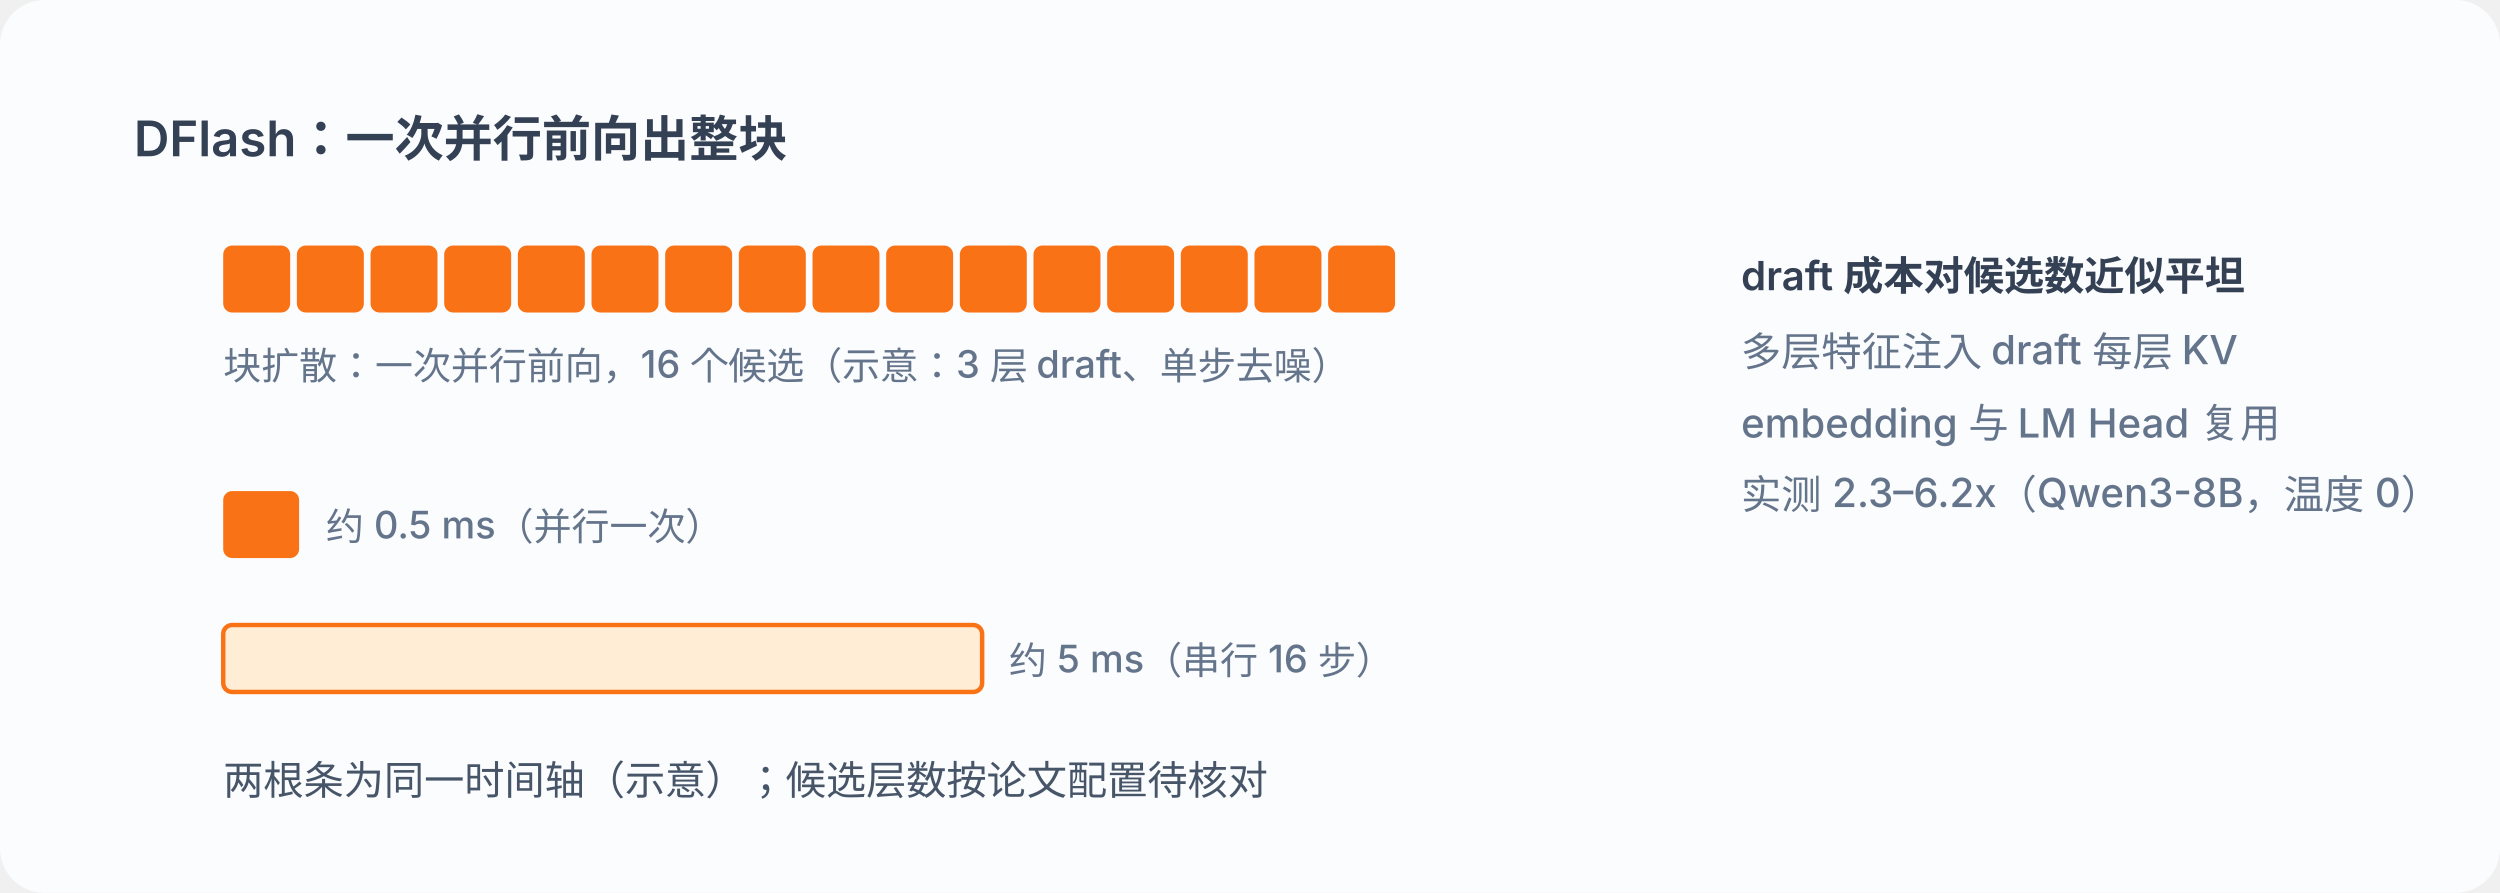
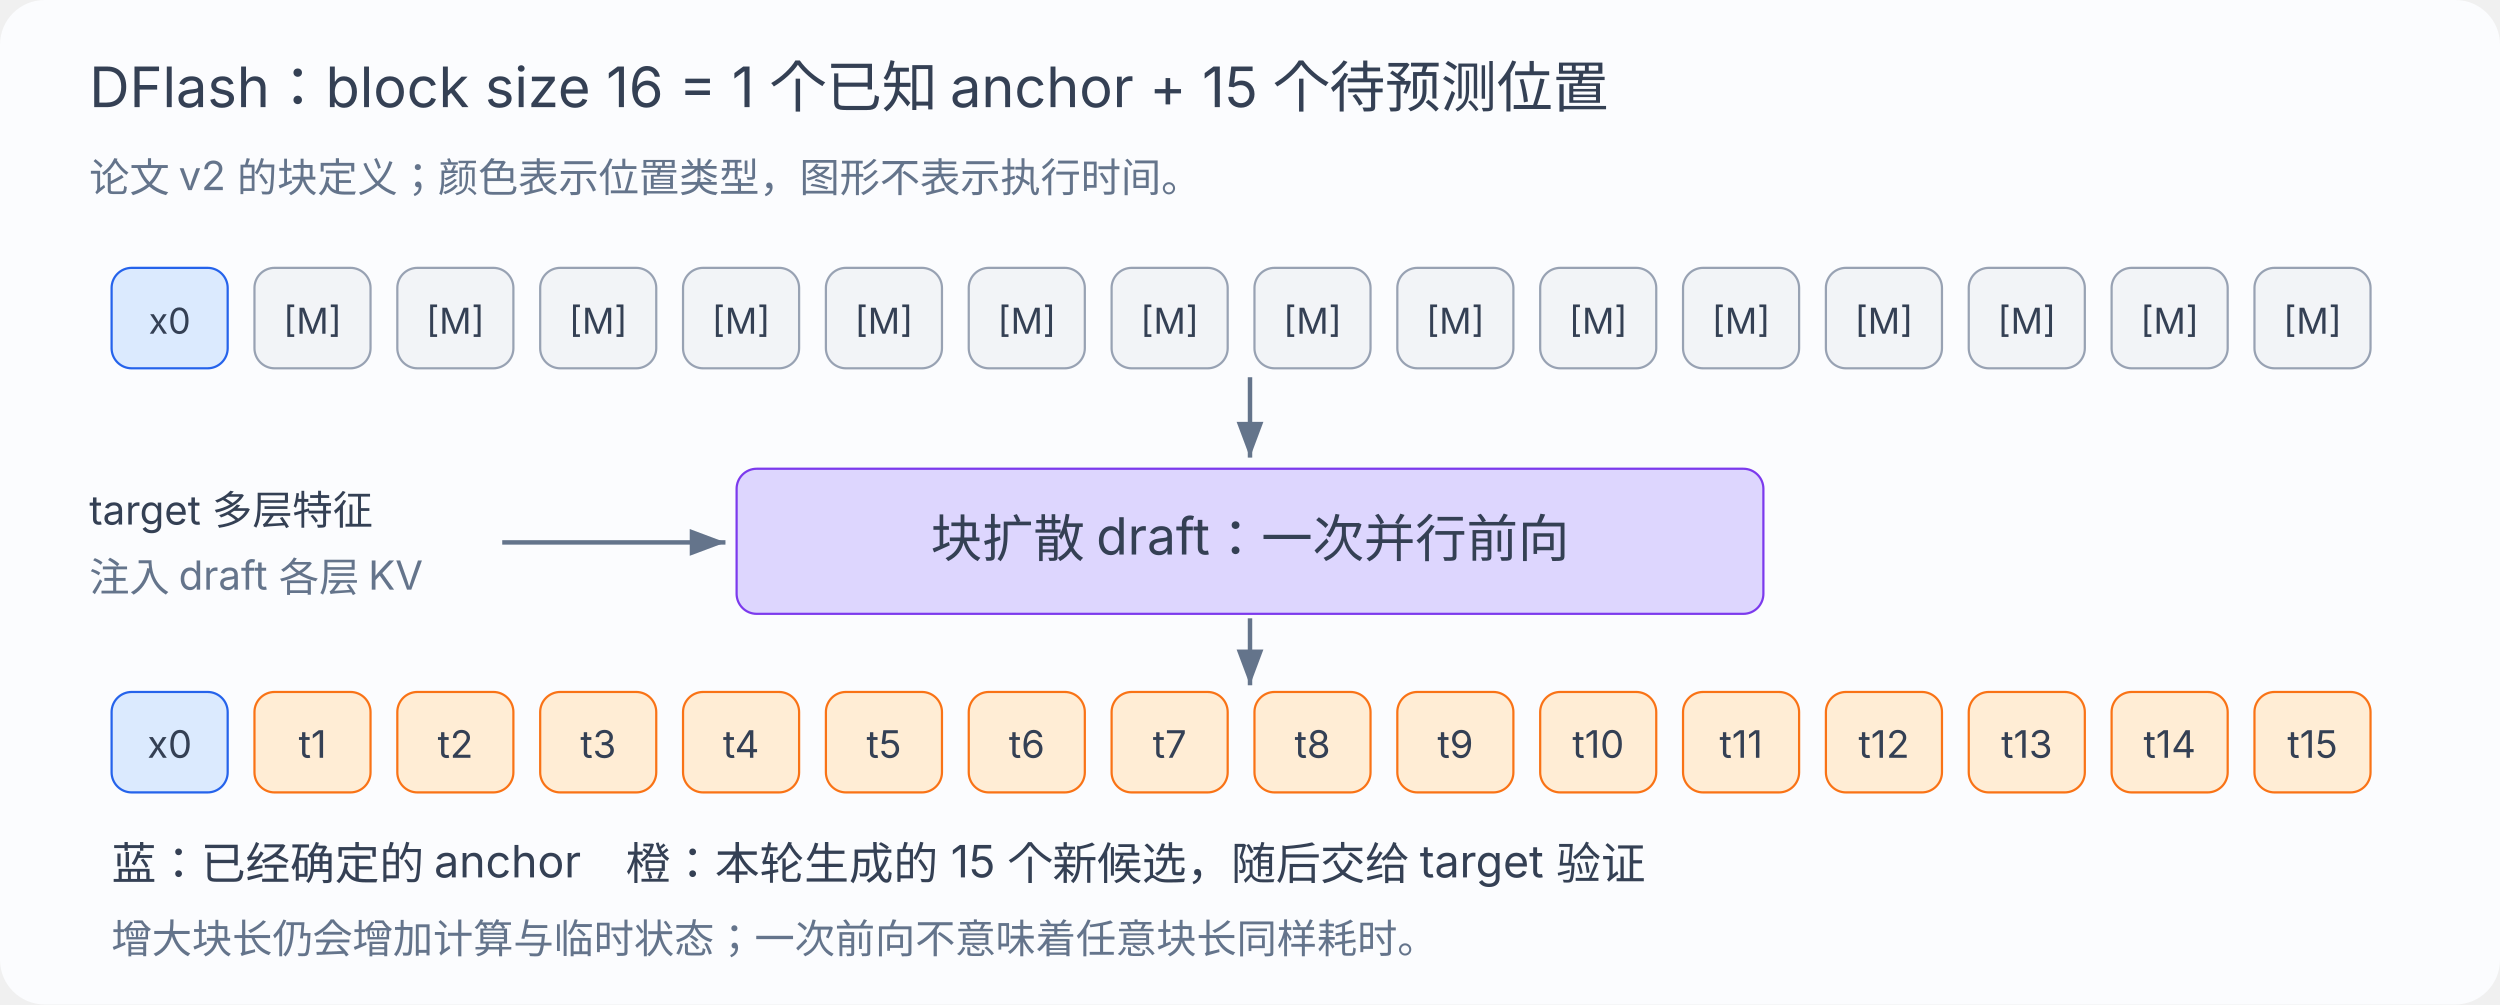
- <svg xmlns="http://www.w3.org/2000/svg" width="1120" height="400" viewBox="0 0 1120 400" role="img" aria-labelledby="title desc">
-   <style>
-     .bg { fill: #fbfcfe; }
-     .guide { stroke: #94a3b8; stroke-width: 1.5; stroke-dasharray: 5 7; }
-     .label { fill: #344054; font: 600 22px -apple-system, BlinkMacSystemFont, "PingFang SC", "Microsoft YaHei", sans-serif; }
-     .muted { fill: #64748b; font: 500 18px -apple-system, BlinkMacSystemFont, "PingFang SC", "Microsoft YaHei", sans-serif; }
-     .note { fill: #475569; font: 500 18px -apple-system, BlinkMacSystemFont, "PingFang SC", "Microsoft YaHei", sans-serif; }
-     .in { fill: #ffffff; font: 600 17px -apple-system, BlinkMacSystemFont, "PingFang SC", "Microsoft YaHei", sans-serif; }
-     .blk { fill: #64748b; font: 500 17px -apple-system, BlinkMacSystemFont, "PingFang SC", "Microsoft YaHei", sans-serif; }
-     .on { fill: #344054; font: 600 18px -apple-system, BlinkMacSystemFont, "PingFang SC", "Microsoft YaHei", sans-serif; }
-   </style>
-   <rect class="bg" width="1120" height="400" rx="20" />
-   <text class="label" x="60" y="70">DFlash：一次并行前向出整块</text>
-   <rect x="100" y="110" width="30" height="30" rx="4" fill="#f97316" />
-   <rect x="133" y="110" width="30" height="30" rx="4" fill="#f97316" />
-   <rect x="166" y="110" width="30" height="30" rx="4" fill="#f97316" />
-   <rect x="199" y="110" width="30" height="30" rx="4" fill="#f97316" />
-   <rect x="232" y="110" width="30" height="30" rx="4" fill="#f97316" />
-   <rect x="265" y="110" width="30" height="30" rx="4" fill="#f97316" />
-   <rect x="298" y="110" width="30" height="30" rx="4" fill="#f97316" />
-   <rect x="331" y="110" width="30" height="30" rx="4" fill="#f97316" />
-   <rect x="364" y="110" width="30" height="30" rx="4" fill="#f97316" />
-   <rect x="397" y="110" width="30" height="30" rx="4" fill="#f97316" />
-   <rect x="430" y="110" width="30" height="30" rx="4" fill="#f97316" />
-   <rect x="463" y="110" width="30" height="30" rx="4" fill="#f97316" />
-   <rect x="496" y="110" width="30" height="30" rx="4" fill="#f97316" />
-   <rect x="529" y="110" width="30" height="30" rx="4" fill="#f97316" />
-   <rect x="562" y="110" width="30" height="30" rx="4" fill="#f97316" />
-   <rect x="595" y="110" width="30" height="30" rx="4" fill="#f97316" />
-   <text class="blk" x="100" y="170">块扩散：一次并行前向，16 个候选（示意：3 层 draft、单步去噪）</text>
-   <rect x="100" y="220" width="34" height="30" rx="4" fill="#f97316" />
-   <text class="blk" x="146" y="242">约 0.5 ms（并行一次）</text>
-   <rect x="100" y="280" width="340" height="30" rx="4" fill="#ffedd5" stroke="#f97316" stroke-width="2" />
-   <text class="blk" x="452" y="302">约 5 ms（串行 16 步）</text>
-   <text class="note" x="100" y="356">两根条为同一时间轴（示意）；候选层数按论文配置待核对</text>
-   <text class="on" x="780" y="130">draft 成本对候选数近似平坦</text>
-   <text class="muted" x="780" y="164">多层特征注入 draft 每层 KV</text>
-   <text class="muted" x="780" y="196">embedding 与 LM Head 复用</text>
-   <text class="muted" x="780" y="228">实测 2.3–6.2x（Qwen3-8B，温度 0）</text>
+ <svg xmlns="http://www.w3.org/2000/svg" width="1120" height="450" viewBox="0 0 1120 450" role="img" aria-labelledby="title desc">
+   <style>text {font-family:-apple-system,BlinkMacSystemFont,"PingFang SC","Microsoft YaHei",sans-serif;fill:#344054;} .muted {fill:#64748b;} .edge {stroke:#64748b;stroke-width:2;fill:none;}</style>
+   <defs>
+     <marker id="arrow" markerWidth="10" markerHeight="10" refX="8" refY="3" orient="auto">
+       <path d="M0 0 L8 3 L0 6" fill="#64748b" />
+     </marker>
+   </defs>
+   <rect width="1120" height="450" rx="20" fill="#fbfcfe" />
+   <text x="40" y="48" font-size="25" text-anchor="start" class="">DFlash：block size 16 = 1 个已知 anchor + 15 个待预测位置</text>
+   <text x="40" y="86" font-size="18" text-anchor="start" class="muted">论文 v2 的块定义；颜色表示位置类型，图形不表示执行时间。</text>
+   <rect x="50" y="120" width="52" height="45" rx="9" fill="#dbeafe" stroke="#2563eb" />
+   <text x="76.0" y="149.5" font-size="16" text-anchor="middle" class="">x0</text>
+   <rect x="50" y="310" width="52" height="45" rx="9" fill="#dbeafe" stroke="#2563eb" />
+   <text x="76.0" y="339.5" font-size="17" text-anchor="middle" class="">x0</text>
+   <rect x="114" y="120" width="52" height="45" rx="9" fill="#f2f4f7" stroke="#98a2b3" />
+   <text x="140.0" y="149.5" font-size="16" text-anchor="middle" class="">[M]</text>
+   <rect x="114" y="310" width="52" height="45" rx="9" fill="#ffedd5" stroke="#f97316" />
+   <text x="140.0" y="339.5" font-size="17" text-anchor="middle" class="">t1</text>
+   <rect x="178" y="120" width="52" height="45" rx="9" fill="#f2f4f7" stroke="#98a2b3" />
+   <text x="204.0" y="149.5" font-size="16" text-anchor="middle" class="">[M]</text>
+   <rect x="178" y="310" width="52" height="45" rx="9" fill="#ffedd5" stroke="#f97316" />
+   <text x="204.0" y="339.5" font-size="17" text-anchor="middle" class="">t2</text>
+   <rect x="242" y="120" width="52" height="45" rx="9" fill="#f2f4f7" stroke="#98a2b3" />
+   <text x="268.0" y="149.5" font-size="16" text-anchor="middle" class="">[M]</text>
+   <rect x="242" y="310" width="52" height="45" rx="9" fill="#ffedd5" stroke="#f97316" />
+   <text x="268.0" y="339.5" font-size="17" text-anchor="middle" class="">t3</text>
+   <rect x="306" y="120" width="52" height="45" rx="9" fill="#f2f4f7" stroke="#98a2b3" />
+   <text x="332.0" y="149.5" font-size="16" text-anchor="middle" class="">[M]</text>
+   <rect x="306" y="310" width="52" height="45" rx="9" fill="#ffedd5" stroke="#f97316" />
+   <text x="332.0" y="339.5" font-size="17" text-anchor="middle" class="">t4</text>
+   <rect x="370" y="120" width="52" height="45" rx="9" fill="#f2f4f7" stroke="#98a2b3" />
+   <text x="396.0" y="149.5" font-size="16" text-anchor="middle" class="">[M]</text>
+   <rect x="370" y="310" width="52" height="45" rx="9" fill="#ffedd5" stroke="#f97316" />
+   <text x="396.0" y="339.5" font-size="17" text-anchor="middle" class="">t5</text>
+   <rect x="434" y="120" width="52" height="45" rx="9" fill="#f2f4f7" stroke="#98a2b3" />
+   <text x="460.0" y="149.5" font-size="16" text-anchor="middle" class="">[M]</text>
+   <rect x="434" y="310" width="52" height="45" rx="9" fill="#ffedd5" stroke="#f97316" />
+   <text x="460.0" y="339.5" font-size="17" text-anchor="middle" class="">t6</text>
+   <rect x="498" y="120" width="52" height="45" rx="9" fill="#f2f4f7" stroke="#98a2b3" />
+   <text x="524.0" y="149.5" font-size="16" text-anchor="middle" class="">[M]</text>
+   <rect x="498" y="310" width="52" height="45" rx="9" fill="#ffedd5" stroke="#f97316" />
+   <text x="524.0" y="339.5" font-size="17" text-anchor="middle" class="">t7</text>
+   <rect x="562" y="120" width="52" height="45" rx="9" fill="#f2f4f7" stroke="#98a2b3" />
+   <text x="588.0" y="149.5" font-size="16" text-anchor="middle" class="">[M]</text>
+   <rect x="562" y="310" width="52" height="45" rx="9" fill="#ffedd5" stroke="#f97316" />
+   <text x="588.0" y="339.5" font-size="17" text-anchor="middle" class="">t8</text>
+   <rect x="626" y="120" width="52" height="45" rx="9" fill="#f2f4f7" stroke="#98a2b3" />
+   <text x="652.0" y="149.5" font-size="16" text-anchor="middle" class="">[M]</text>
+   <rect x="626" y="310" width="52" height="45" rx="9" fill="#ffedd5" stroke="#f97316" />
+   <text x="652.0" y="339.5" font-size="17" text-anchor="middle" class="">t9</text>
+   <rect x="690" y="120" width="52" height="45" rx="9" fill="#f2f4f7" stroke="#98a2b3" />
+   <text x="716.0" y="149.5" font-size="16" text-anchor="middle" class="">[M]</text>
+   <rect x="690" y="310" width="52" height="45" rx="9" fill="#ffedd5" stroke="#f97316" />
+   <text x="716.0" y="339.5" font-size="17" text-anchor="middle" class="">t10</text>
+   <rect x="754" y="120" width="52" height="45" rx="9" fill="#f2f4f7" stroke="#98a2b3" />
+   <text x="780.0" y="149.5" font-size="16" text-anchor="middle" class="">[M]</text>
+   <rect x="754" y="310" width="52" height="45" rx="9" fill="#ffedd5" stroke="#f97316" />
+   <text x="780.0" y="339.5" font-size="17" text-anchor="middle" class="">t11</text>
+   <rect x="818" y="120" width="52" height="45" rx="9" fill="#f2f4f7" stroke="#98a2b3" />
+   <text x="844.0" y="149.5" font-size="16" text-anchor="middle" class="">[M]</text>
+   <rect x="818" y="310" width="52" height="45" rx="9" fill="#ffedd5" stroke="#f97316" />
+   <text x="844.0" y="339.5" font-size="17" text-anchor="middle" class="">t12</text>
+   <rect x="882" y="120" width="52" height="45" rx="9" fill="#f2f4f7" stroke="#98a2b3" />
+   <text x="908.0" y="149.5" font-size="16" text-anchor="middle" class="">[M]</text>
+   <rect x="882" y="310" width="52" height="45" rx="9" fill="#ffedd5" stroke="#f97316" />
+   <text x="908.0" y="339.5" font-size="17" text-anchor="middle" class="">t13</text>
+   <rect x="946" y="120" width="52" height="45" rx="9" fill="#f2f4f7" stroke="#98a2b3" />
+   <text x="972.0" y="149.5" font-size="16" text-anchor="middle" class="">[M]</text>
+   <rect x="946" y="310" width="52" height="45" rx="9" fill="#ffedd5" stroke="#f97316" />
+   <text x="972.0" y="339.5" font-size="17" text-anchor="middle" class="">t14</text>
+   <rect x="1010" y="120" width="52" height="45" rx="9" fill="#f2f4f7" stroke="#98a2b3" />
+   <text x="1036.0" y="149.5" font-size="16" text-anchor="middle" class="">[M]</text>
+   <rect x="1010" y="310" width="52" height="45" rx="9" fill="#ffedd5" stroke="#f97316" />
+   <text x="1036.0" y="339.5" font-size="17" text-anchor="middle" class="">t15</text>
+   <path class="edge" d="M560 169 L560 205" marker-end="url(#arrow)" />
+   <rect x="330" y="210" width="460" height="65" rx="9" fill="#ddd6fe" stroke="#7c3aed" />
+   <text x="560.0" y="249.5" font-size="23" text-anchor="middle" class="">块扩散 draft：一次并行前向</text>
+   <path class="edge" d="M560 277 L560 307" marker-end="url(#arrow)" />
+   <text x="40" y="235" font-size="18" text-anchor="start" class="">target 多层特征</text>
+   <text x="40" y="265" font-size="18" text-anchor="start" class="muted">注入 draft 各层 KV</text>
+   <path class="edge" d="M225 243 L325 243" marker-end="url(#arrow)" />
+   <text x="50" y="394" font-size="20" text-anchor="start" class="">蓝：已经确定的 anchor　橙：本轮生成的 15 个新候选，随后交给 target 验证</text>
+   <text x="50" y="427" font-size="18" text-anchor="start" class="muted">增大块长仍会增加计算与临时状态；一次前向不意味着任意块长同样耗时。</text>
</svg>
